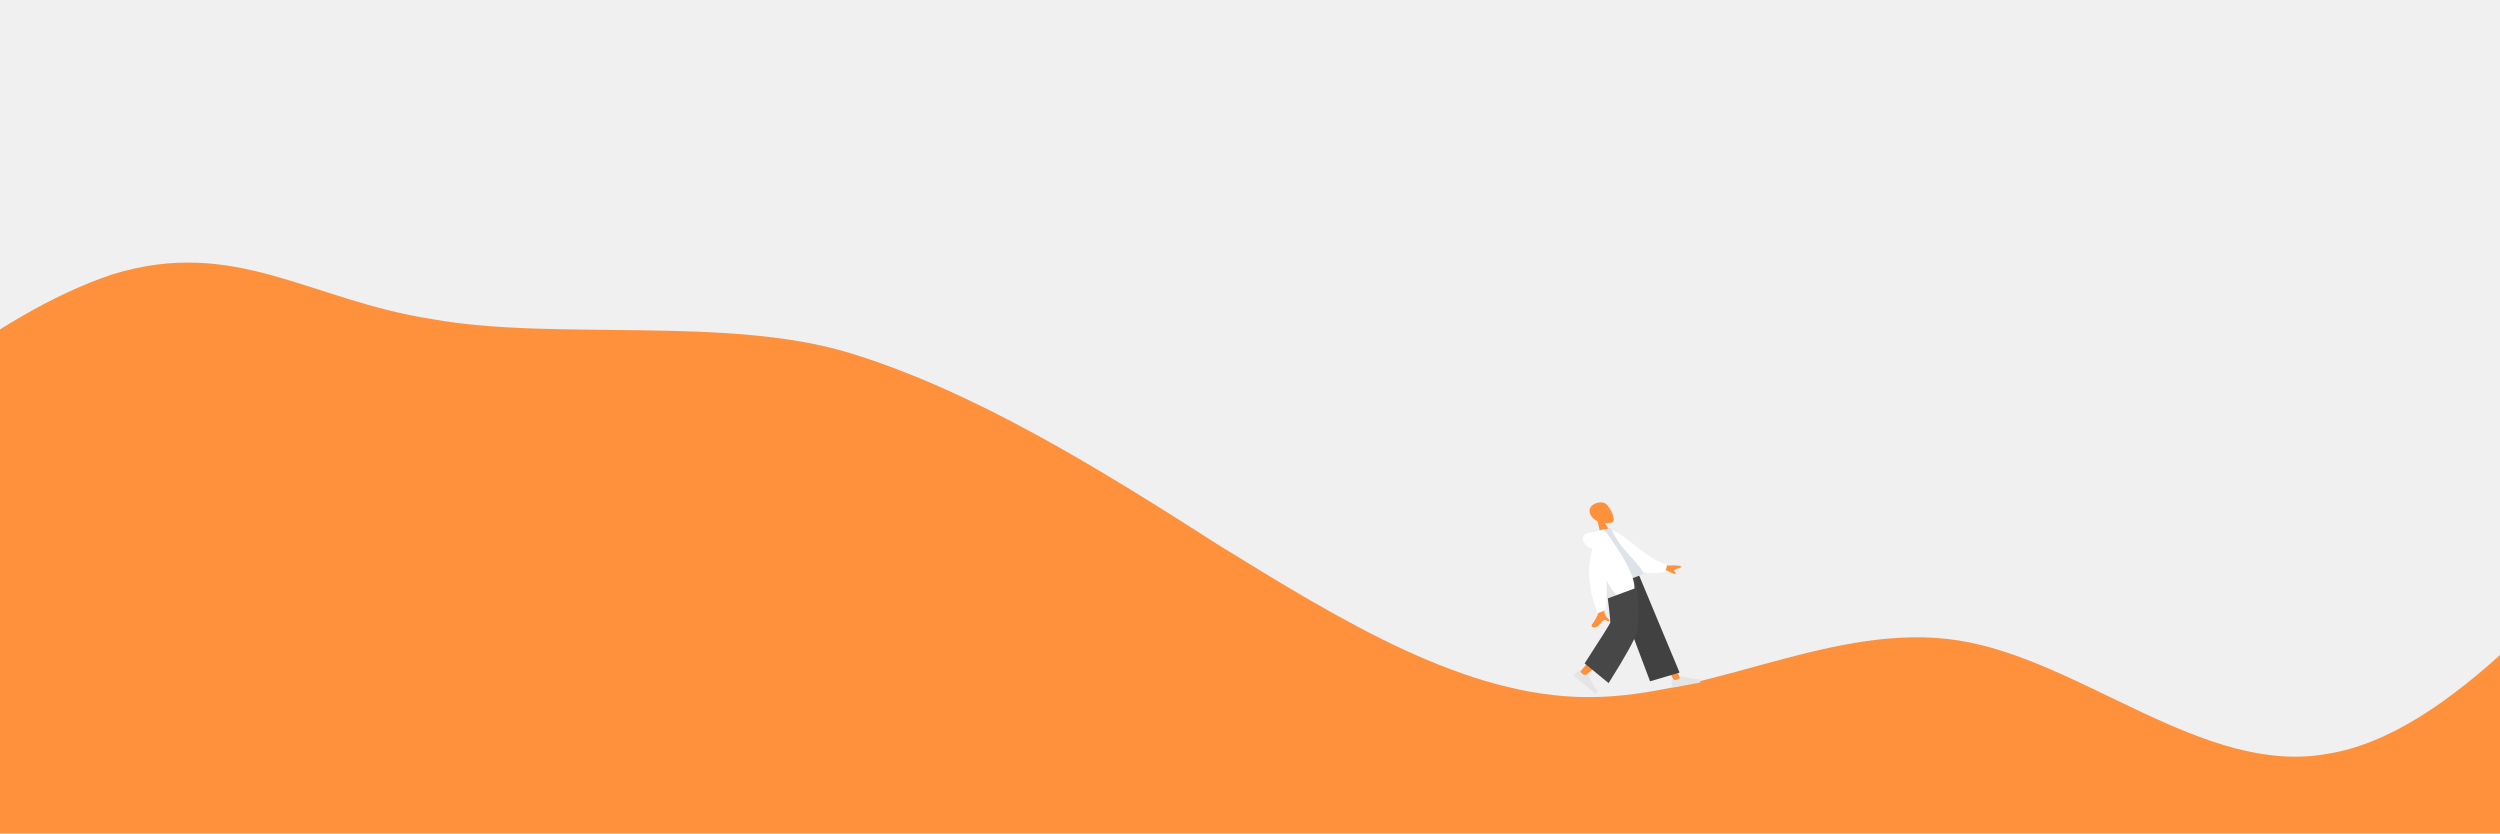
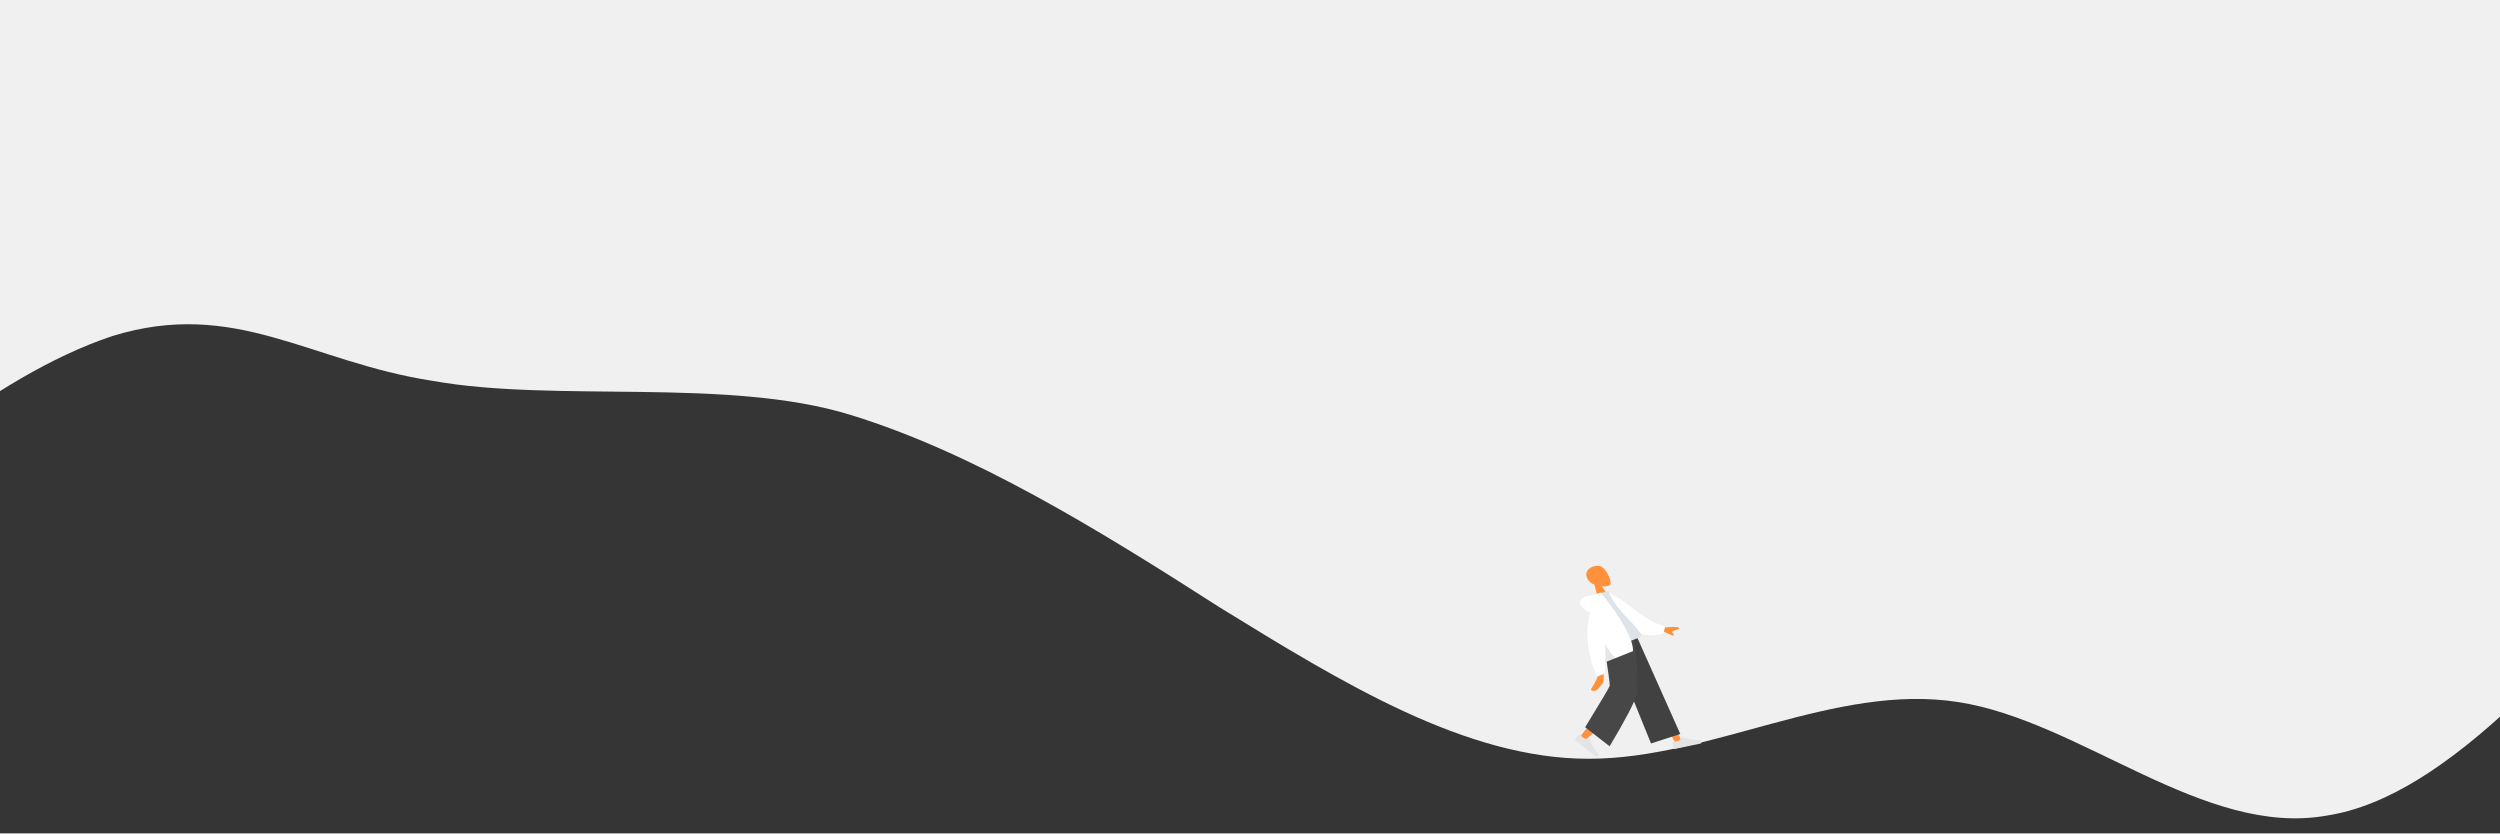
<svg xmlns="http://www.w3.org/2000/svg" width="1500" height="500" viewBox="0 0 1500 500" fill="none">
  <g clip-path="url(#clip0)">
-     <path fill-rule="evenodd" clip-rule="evenodd" d="M1839 51.038L1801.27 85.111C1765.19 119.184 1691.37 189.222 1617.56 268.725C1543.74 350.121 1469.93 440.982 1396.11 452.339C1322.3 465.59 1248.48 395.551 1174.67 384.194C1100.85 372.836 1027.04 418.266 953.222 418.266C879.407 418.266 805.593 372.836 731.778 327.406C657.963 280.083 584.148 234.652 510.333 211.937C436.519 189.222 333.315 204.75 259.5 191.5C185.685 180.142 141.259 141.899 67.445 164.614C-6.37 189.222 -80.185 257.367 -117.913 291.44L-154 327.406V654H-117.913C-80.185 654 -6.37 654 67.445 654C141.259 654 215.074 654 288.889 654C362.704 654 436.519 654 510.333 654C584.148 654 657.963 654 731.778 654C805.593 654 879.407 654 953.222 654C1027.04 654 1100.85 654 1174.67 654C1248.48 654 1322.3 654 1396.11 654C1469.93 654 1543.74 654 1617.56 654C1691.37 654 1765.19 654 1801.27 654H1839V51.038Z" fill="#FF913D" />
-     <path fill-rule="evenodd" clip-rule="evenodd" d="M958.517 312.705C956.598 311.853 954.925 310.486 954.128 308.444C951.832 302.56 960.421 300.022 963.339 302.158C966.256 304.294 969.526 311.67 967.76 313.136C967.055 313.721 965.11 314.029 962.88 313.815L967.597 320.947L961.156 324L958.517 312.705Z" fill="#FF913D" />
-     <path fill-rule="evenodd" clip-rule="evenodd" d="M968.767 346.982L989.72 380.515L1004.93 409.322L1008.73 408.628L981.82 344.595L968.767 346.982Z" fill="#FF913D" />
-     <path fill-rule="evenodd" clip-rule="evenodd" d="M965.88 347.511C968.051 360.244 968.952 377.757 968.741 378.614C968.601 379.185 961.64 387.397 947.86 403.249L950.986 405.559C968.006 391.016 976.822 382.926 977.434 381.289C978.351 378.835 978.93 357.685 980.162 344.898L965.88 347.511Z" fill="#FF913D" />
-     <path fill-rule="evenodd" clip-rule="evenodd" d="M947.322 402.38C946.5 402.851 945.949 403.256 945.668 403.596C945.326 404.008 944.896 404.667 944.378 405.572C944.857 405.968 949.157 409.531 957.279 416.258C958.533 415.428 958.835 414.669 958.186 413.982C957.537 413.296 957.003 412.719 956.584 412.252L952.802 404.612C952.729 404.465 952.551 404.405 952.404 404.477C952.401 404.479 952.399 404.48 952.396 404.481L951.236 405.097C950.309 404.855 949.637 404.561 949.219 404.215C948.879 403.933 948.524 403.408 948.152 402.638L948.152 402.638C948.01 402.342 947.655 402.218 947.359 402.36C947.346 402.366 947.334 402.373 947.322 402.38Z" fill="#E4E4E4" />
-     <path fill-rule="evenodd" clip-rule="evenodd" d="M1003.12 408.224C1002.95 409.157 1002.91 409.839 1002.99 410.273C1003.09 410.799 1003.31 411.552 1003.67 412.531C1004.29 412.419 1009.78 411.414 1020.15 409.517C1020.32 408.023 1019.94 407.304 1018.99 407.36C1018.05 407.416 1017.26 407.454 1016.64 407.474L1008.35 405.461C1008.19 405.422 1008.03 405.52 1007.99 405.679C1007.99 405.682 1007.99 405.685 1007.99 405.687L1007.72 406.972C1006.94 407.526 1006.28 407.853 1005.75 407.95C1005.31 408.03 1004.68 407.964 1003.85 407.753L1003.85 407.753C1003.53 407.673 1003.21 407.865 1003.13 408.183C1003.13 408.196 1003.12 408.21 1003.12 408.224Z" fill="#E4E4E4" />
-     <path fill-rule="evenodd" clip-rule="evenodd" d="M990.036 408.792L1007.74 403.537L983.084 344.364L966.91 347.322L990.036 408.792Z" fill="#414141" />
-     <path fill-rule="evenodd" clip-rule="evenodd" d="M950.772 398.068L965.171 409.867C975.165 394.012 980.818 383.825 982.132 379.307C983.446 374.788 983.257 363.233 981.564 344.642L963.356 347.972C965.396 364.227 966.327 372.758 966.15 373.564C965.973 374.37 960.847 382.538 950.772 398.068Z" fill="#474747" />
-     <path fill-rule="evenodd" clip-rule="evenodd" d="M989.907 336.188L1001.2 339.381C1003.85 339.134 1006.16 339.191 1008.13 339.554C1008.64 339.759 1009.36 340.288 1007.74 340.755C1006.11 341.222 1004.42 341.785 1004.4 342.404C1004.38 343.022 1005.57 343.309 1005.4 344.198C1005.29 344.791 1003.45 344.095 999.879 342.111L989.736 341.747L989.907 336.188ZM955.887 349.071L961.714 346.934C962.405 359.809 962.739 366.653 962.715 367.465C962.66 369.293 964.922 371.207 965.988 372.291C964.402 373.841 963.442 370.635 961.458 372.633C959.648 374.457 958.665 376.909 955.563 376.295C955.182 376.22 954.575 375.628 955.189 374.762C956.719 372.603 958.763 369.061 958.863 368.107C958.999 366.807 958.007 360.462 955.887 349.071Z" fill="#FF913D" />
-     <path fill-rule="evenodd" clip-rule="evenodd" d="M963.404 318.636L965.66 317.331C977.444 321.694 986.59 335.085 1000.44 338.836L999.012 343.065C979.146 347.776 967.758 331.529 963.404 318.636Z" fill="white" />
-     <path fill-rule="evenodd" clip-rule="evenodd" d="M964.085 352.642C973.739 349.058 980.841 346.422 985.39 344.734C986.363 344.372 985.661 343.042 985.258 342.388C980.61 334.844 971.01 328.417 966.706 316.82L960.204 318.143C958.141 328.164 960.101 338.832 964.085 352.642Z" fill="#DDE3E9" />
-     <path fill-rule="evenodd" clip-rule="evenodd" d="M955.499 328.987C954.512 329.063 953.584 328.73 952.716 327.988C948.972 324.789 948.959 322.267 951.089 320.646C953.218 319.025 955.917 319.734 959.742 318.314C959.95 318.237 960.145 318.18 960.328 318.141L962.292 317.536C974.721 334.102 980.853 345.956 980.689 353.099L963.92 359.323C963.782 361.998 963.552 364.29 963.228 366.201L958.659 367.897C953.093 354.221 952.04 341.251 955.499 328.987Z" fill="white" />
-     <path fill-rule="evenodd" clip-rule="evenodd" d="M964.023 348.408C966.18 352.603 968.22 355.472 970.143 357.014L963.92 359.323C964.081 356.204 964.115 352.566 964.023 348.408Z" fill="black" fill-opacity="0.1" />
+     <path fill-rule="evenodd" clip-rule="evenodd" d="M1839 88.038L1801.27 122.111C1765.19 156.184 1691.37 226.222 1617.56 305.725C1543.74 387.121 1469.93 477.982 1396.11 489.339C1322.3 502.59 1248.48 432.551 1174.67 421.194C1100.85 409.836 1027.04 455.266 953.222 455.266C879.407 455.266 805.593 409.836 731.778 364.406C657.963 317.083 584.148 271.652 510.333 248.937C436.519 226.222 333.315 241.75 259.5 228.5C185.685 217.142 141.259 178.899 67.445 201.614C-6.37 226.222 -80.185 294.367 -117.913 328.44L-154 364.406V691H-117.913C-80.185 691 -6.37 691 67.445 691C141.259 691 215.074 691 288.889 691C362.704 691 436.519 691 510.333 691C584.148 691 657.963 691 731.778 691C805.593 691 879.407 691 953.222 691C1027.04 691 1100.85 691 1174.67 691C1248.48 691 1322.3 691 1396.11 691C1469.93 691 1543.74 691 1617.56 691C1691.37 691 1765.19 691 1801.27 691H1839V88.038Z" fill="#353535" />
+     <path fill-rule="evenodd" clip-rule="evenodd" d="M956.674 350.815C954.735 350.012 953.028 348.688 952.18 346.666C949.736 340.842 958.259 338.089 961.229 340.15C964.199 342.212 967.655 349.503 965.926 351.013C965.236 351.616 963.299 351.972 961.064 351.814L965.96 358.825L959.598 362.04L956.674 350.815Z" fill="#FF913D" />
+     <path fill-rule="evenodd" clip-rule="evenodd" d="M967.786 384.823L989.578 417.817L1005.51 446.231L1009.29 445.441L980.774 382.107L967.786 384.823Z" fill="#FF913D" />
+     <path fill-rule="evenodd" clip-rule="evenodd" d="M964.913 385.424C967.404 398.098 968.747 415.583 968.558 416.445C968.432 417.02 961.681 425.405 948.305 441.6L951.488 443.83C968.136 428.862 976.745 420.552 977.315 418.901C978.17 416.424 978.216 395.266 979.125 382.452L964.913 385.424Z" fill="#FF913D" />
+     <path fill-rule="evenodd" clip-rule="evenodd" d="M947.745 440.744C946.935 441.236 946.394 441.655 946.122 442.001C945.791 442.422 945.378 443.091 944.883 444.009C945.371 444.394 949.76 447.846 958.049 454.367C959.281 453.505 959.564 452.739 958.898 452.069C958.232 451.399 957.683 450.836 957.253 450.379L953.279 442.837C953.203 442.692 953.023 442.636 952.878 442.713C952.876 442.714 952.873 442.715 952.871 442.717L951.727 443.361C950.794 443.143 950.114 442.866 949.687 442.53C949.341 442.258 948.972 441.741 948.582 440.981L948.582 440.981C948.432 440.689 948.074 440.574 947.782 440.724C947.769 440.73 947.757 440.737 947.745 440.744Z" fill="#E4E4E4" />
+     <path fill-rule="evenodd" clip-rule="evenodd" d="M1003.67 445.179C1003.53 446.115 1003.5 446.799 1003.59 447.23C1003.7 447.754 1003.95 448.501 1004.34 449.47C1004.94 449.343 1010.41 448.2 1020.73 446.042C1020.86 444.544 1020.46 443.835 1019.52 443.914C1018.58 443.994 1017.79 444.052 1017.17 444.089L1008.83 442.284C1008.67 442.25 1008.52 442.352 1008.48 442.512C1008.48 442.515 1008.48 442.517 1008.48 442.52L1008.24 443.811C1007.47 444.385 1006.82 444.728 1006.29 444.839C1005.86 444.929 1005.23 444.88 1004.39 444.69L1004.39 444.69C1004.07 444.617 1003.75 444.817 1003.68 445.137C1003.68 445.151 1003.68 445.165 1003.67 445.179Z" fill="#E4E4E4" />
+     <path fill-rule="evenodd" clip-rule="evenodd" d="M990.608 446.077L1008.17 440.377L982.032 381.844L965.938 385.21L990.608 446.077Z" fill="#414141" />
+     <path fill-rule="evenodd" clip-rule="evenodd" d="M951.086 436.346L965.778 447.779C975.368 431.677 980.763 421.351 981.962 416.8C983.162 412.25 982.681 400.703 980.52 382.161L962.401 385.949C964.851 402.148 965.997 410.652 965.84 411.462C965.683 412.273 960.765 420.567 951.086 436.346Z" fill="#474747" />
+     <path fill-rule="evenodd" clip-rule="evenodd" d="M988.647 373.499L1000.02 376.406C1002.66 376.092 1004.97 376.092 1006.95 376.404C1007.47 376.596 1008.2 377.107 1006.59 377.615C1004.97 378.122 1003.29 378.729 1003.29 379.347C1003.29 379.966 1004.49 380.223 1004.34 381.116C1004.24 381.711 1002.38 381.062 998.765 379.169L988.616 379.06L988.647 373.499ZM954.963 387.236L960.734 384.952C961.75 397.806 962.256 404.639 962.252 405.452C962.252 405.577 962.25 405.693 962.248 405.803C962.217 407.433 962.246 409.464 961.127 410.65V410.65C959.363 412.519 958.442 414.995 955.326 414.46C954.942 414.394 954.321 413.818 954.913 412.936C956.388 410.74 958.342 407.147 958.418 406.191C958.521 404.888 957.37 398.57 954.963 387.236Z" fill="#FF913D" />
+     <path fill-rule="evenodd" clip-rule="evenodd" d="M961.71 356.621L963.932 355.26C975.822 359.324 985.303 372.48 999.245 375.88L997.923 380.144C978.182 385.355 966.388 369.4 961.71 356.621Z" fill="white" />
+     <path fill-rule="evenodd" clip-rule="evenodd" d="M963.248 390.599C972.809 386.773 979.842 383.959 984.347 382.156C985.311 381.77 984.575 380.457 984.156 379.814C979.319 372.39 969.56 366.207 964.964 354.723L958.499 356.209C956.689 366.279 958.917 376.894 963.248 390.599Z" fill="#DDE3E9" />
+     <path fill-rule="evenodd" clip-rule="evenodd" d="M954.068 367.168C953.083 367.269 952.147 366.96 951.261 366.24C947.438 363.136 947.361 360.615 949.449 358.941C951.537 357.267 954.253 357.908 958.04 356.392C958.246 356.31 958.44 356.247 958.622 356.204L960.57 355.55C973.413 371.797 979.843 383.492 979.858 390.637L963.252 397.283C963.182 399.959 963.009 402.257 962.733 404.175L958.209 405.986C952.3 392.455 950.92 379.516 954.068 367.168Z" fill="white" />
+     <path fill-rule="evenodd" clip-rule="evenodd" d="M963.08 386.368C965.342 390.507 967.454 393.323 969.415 394.816L963.252 397.283C963.334 394.16 963.277 390.522 963.08 386.368V386.368Z" fill="black" fill-opacity="0.1" />
  </g>
  <defs>
    <clipPath id="clip0">
      <rect width="1500" height="500" fill="white" />
    </clipPath>
  </defs>
</svg>
